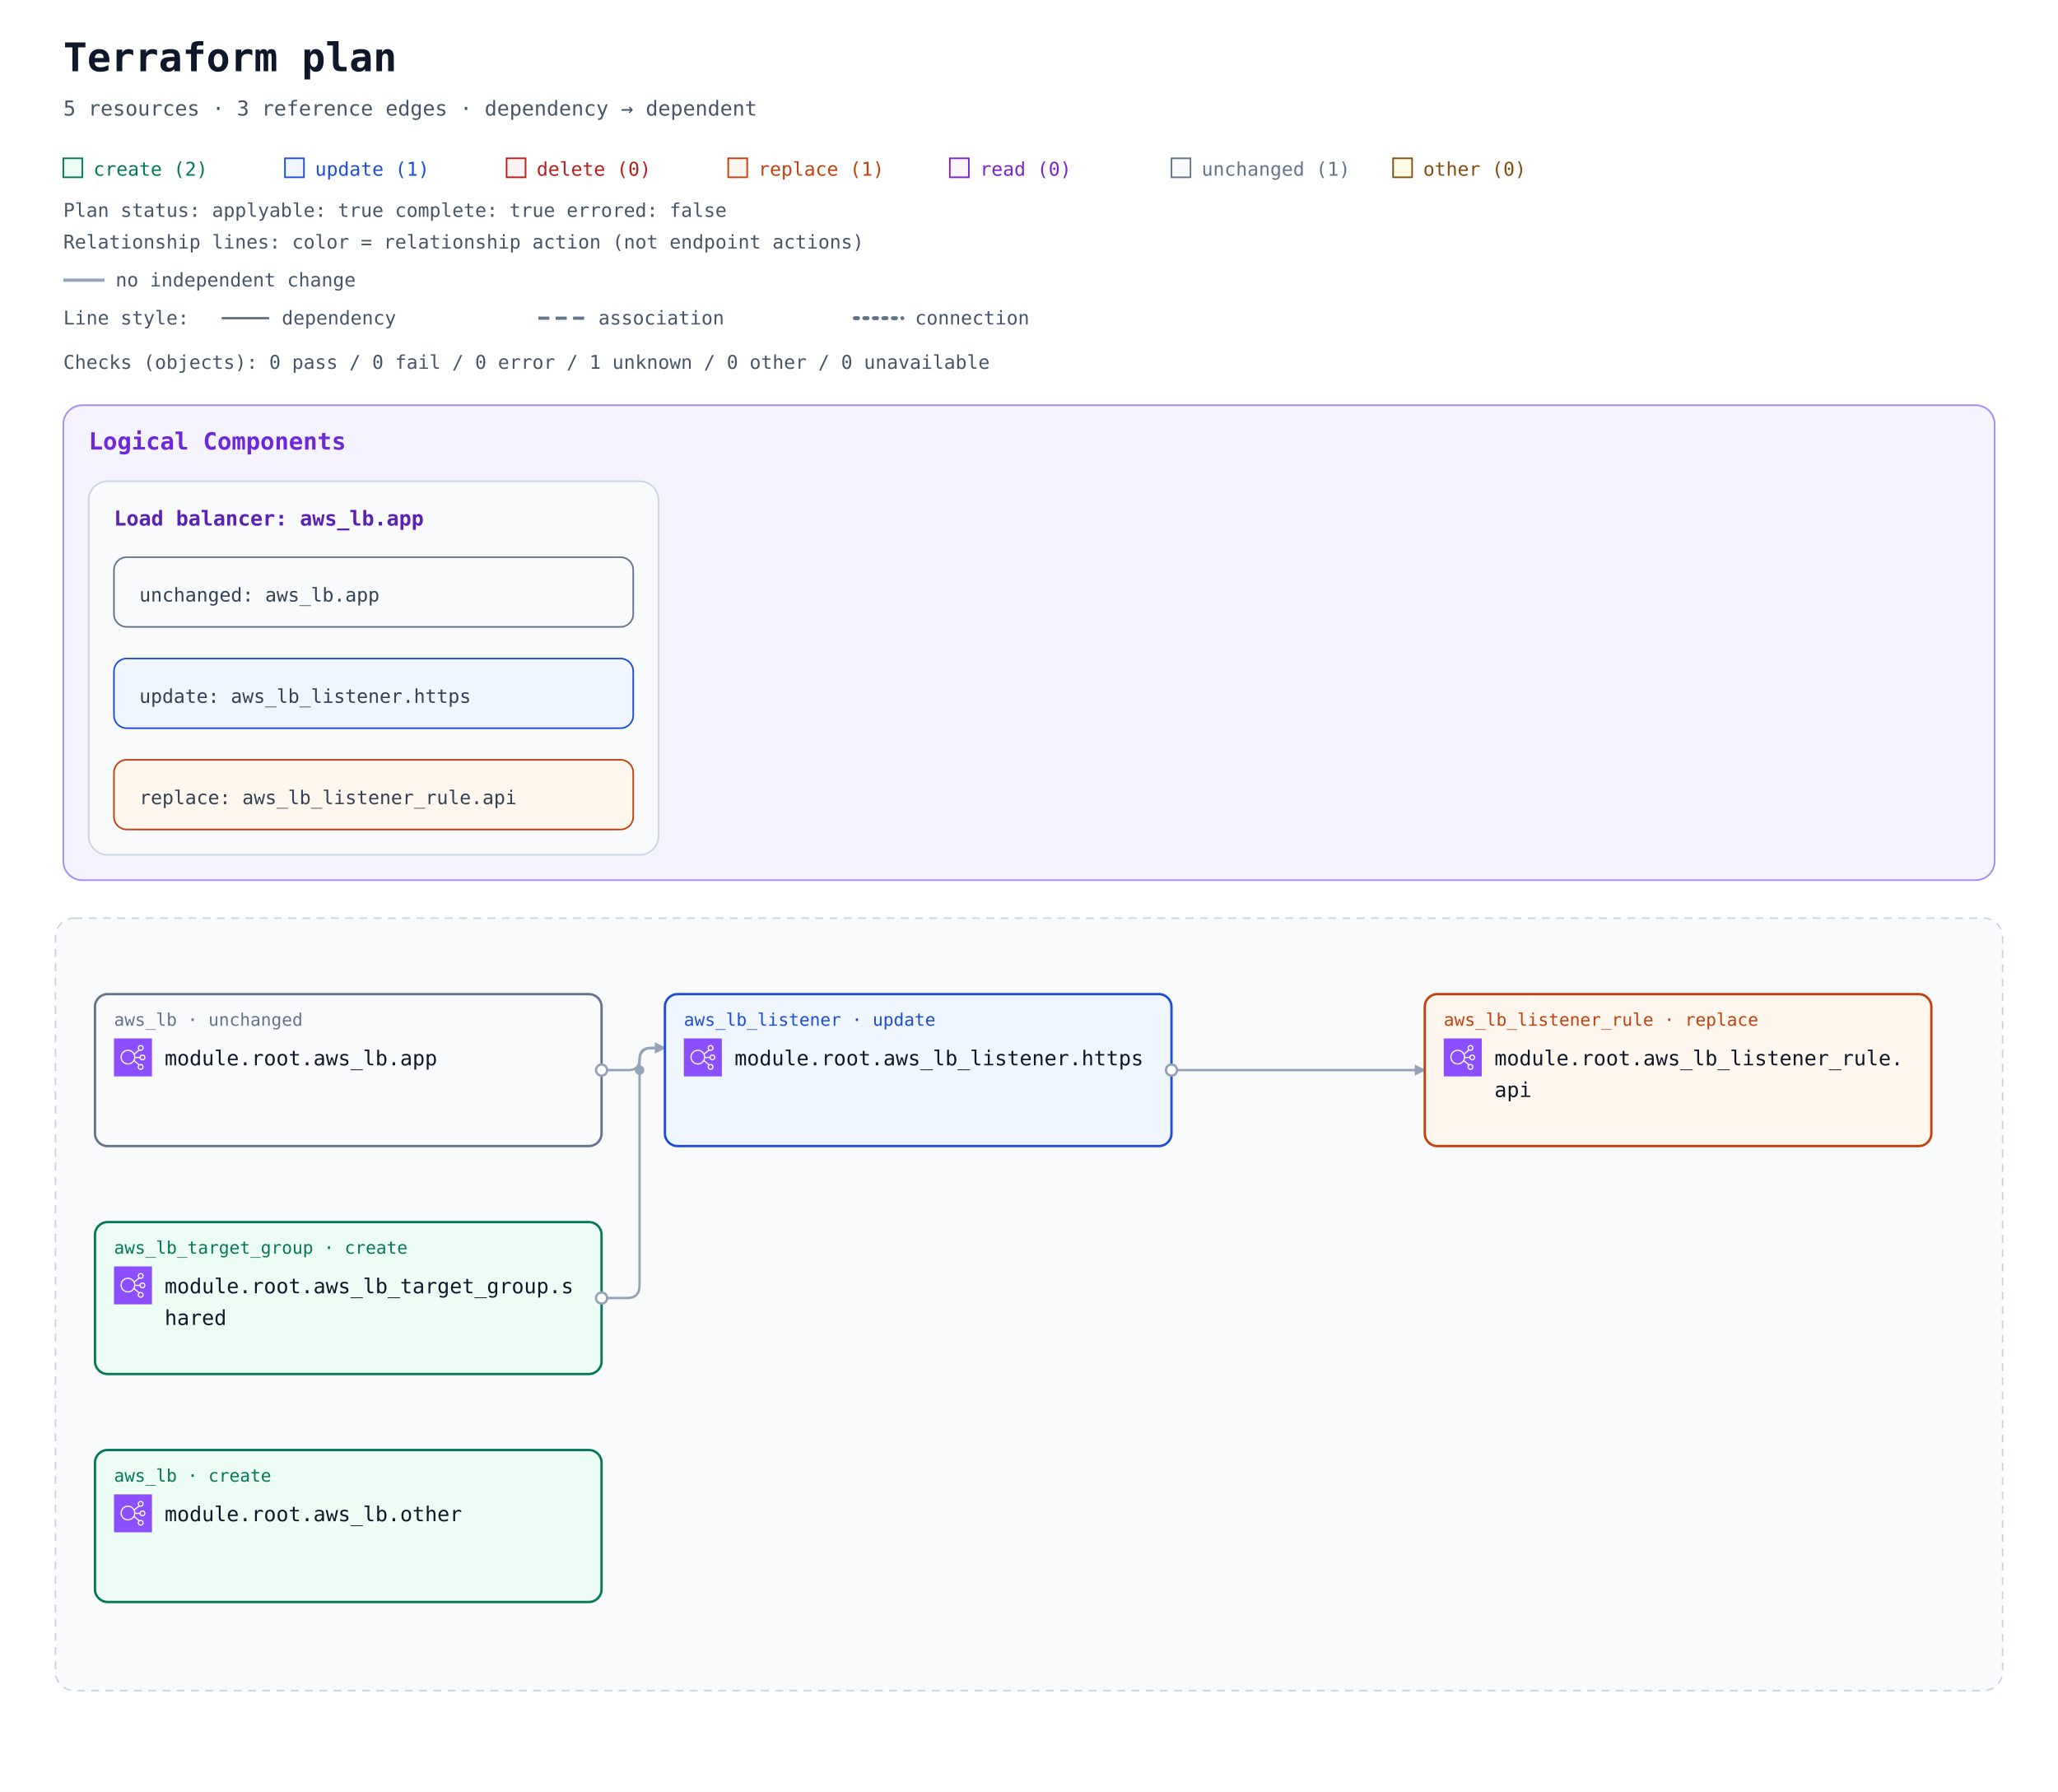
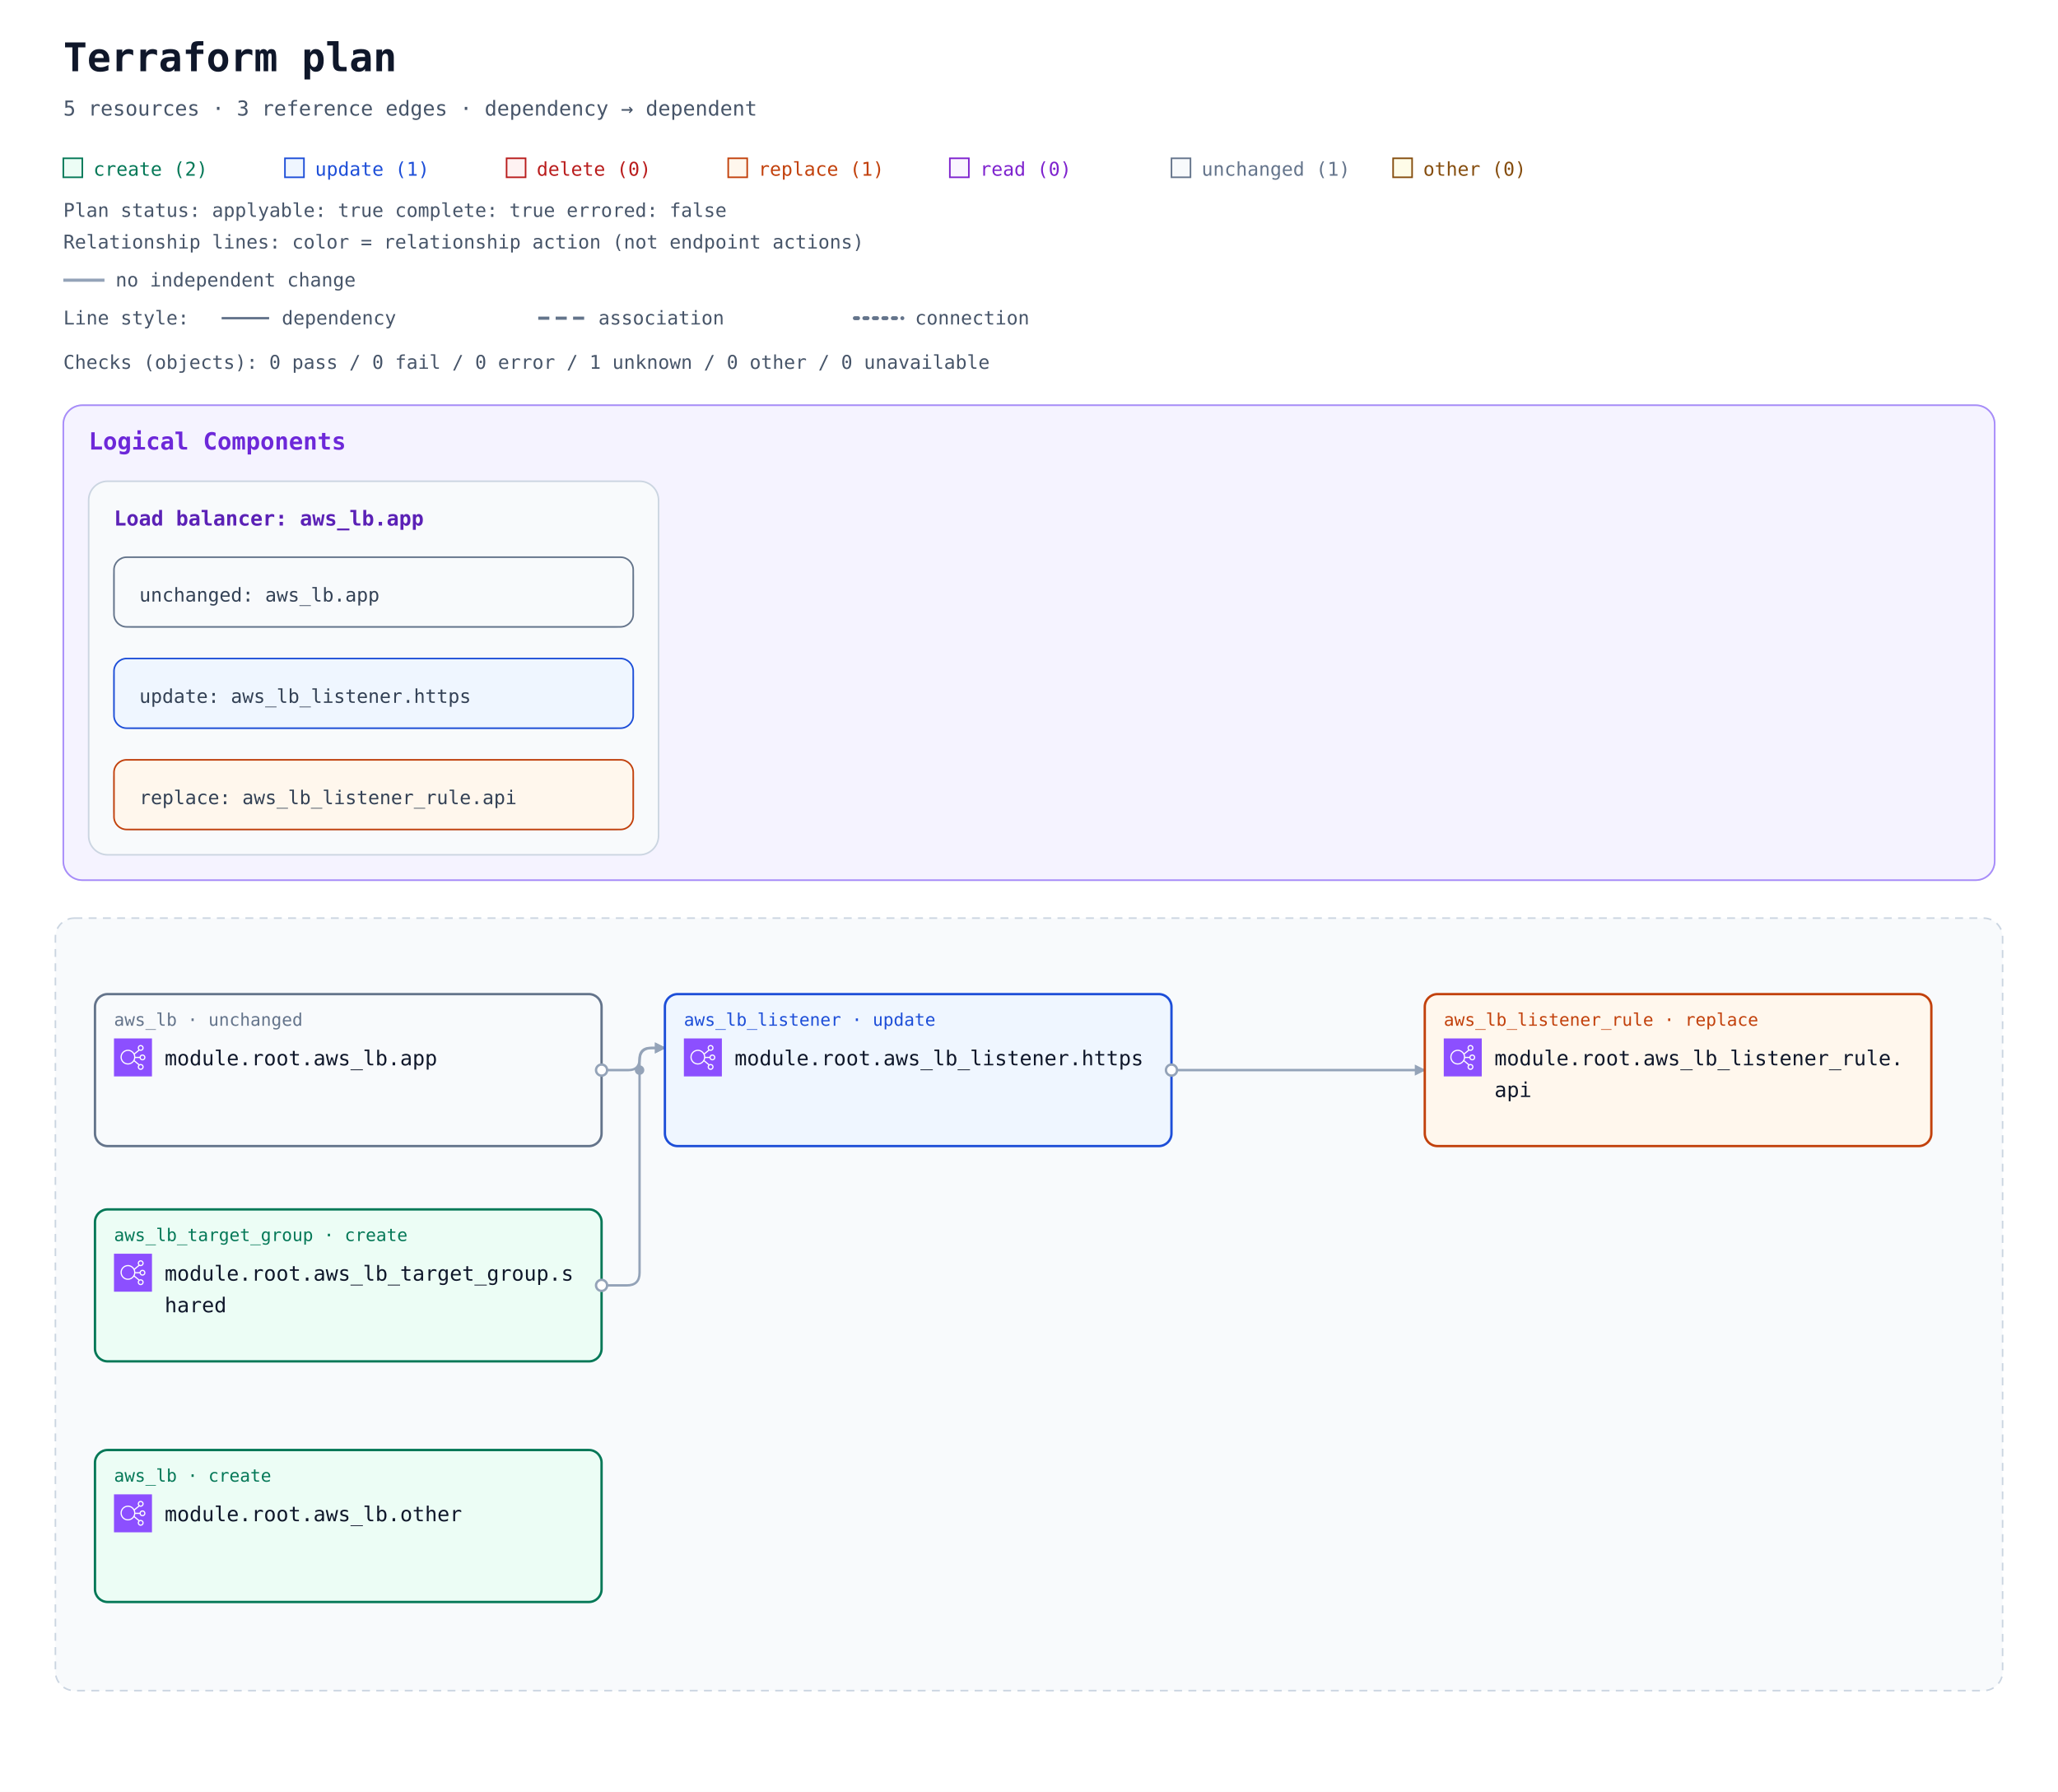
<svg xmlns="http://www.w3.org/2000/svg" width="1300" height="1132" viewBox="0 0 1300 1132" role="img" aria-labelledby="title description">
  <defs>
    <marker id="arrow" viewBox="0 0 10 10" refX="9" refY="5" markerWidth="7" markerHeight="7" markerUnits="userSpaceOnUse" orient="auto-start-reverse">
      <path d="M 0 0 L 10 5 L 0 10 z" fill="#94a3b8" />
    </marker>
    <symbol id="planorama-icon-aws-elb" viewBox="0 0 64 64">
      <g>
        <g id="planorama-icon-aws-elb-local-49636f6e2d4172636869746563747572652f34382f417263685f456c61737469632d4c6f61642d42616c616e63696e675f3438" stroke="none" stroke-width="1" fill="none" fill-rule="evenodd">
          <g id="planorama-icon-aws-elb-local-49636f6e2d4172636869746563747572652d42472f34382f4e6574776f726b696e672d436f6e74656e742d44656c6976657279" fill="#8C4FFF">
            <rect id="planorama-icon-aws-elb-local-52656374616e676c65" x="0" y="0" width="64" height="64" />
          </g>
          <path d="M23.5,42 C17.71,42 13,37.29 13,31.5 C13,25.71 17.71,21 23.5,21 C29.29,21 34,25.71 34,31.5 C34,37.29 29.29,42 23.5,42 M48,48 C48,49.654 46.654,51 45,51 C43.346,51 42,49.654 42,48 C42,46.346 43.346,45 45,45 C46.654,45 48,46.346 48,48 M45,13 C46.654,13 48,14.346 48,16 C48,17.654 46.654,19 45,19 C43.346,19 42,17.654 42,16 C42,14.346 43.346,13 45,13 M48,29 C49.654,29 51,30.346 51,32 C51,33.654 49.654,35 48,35 C46.346,35 45,33.654 45,32 C45,30.346 46.346,29 48,29 M35.901,33 L43.102,33 C43.565,35.279 45.586,37 48,37 C50.757,37 53,34.757 53,32 C53,29.243 50.757,27 48,27 C45.586,27 43.565,28.721 43.102,31 L35.975,31 C35.916,29.541 35.614,28.146 35.096,26.856 L42.799,20.467 C43.466,20.797 44.206,21 45,21 C47.757,21 50,18.757 50,16 C50,13.243 47.757,11 45,11 C42.243,11 40,13.243 40,16 C40,17.224 40.459,18.331 41.191,19.201 L34.172,25.024 C31.977,21.42 28.021,19 23.5,19 C16.607,19 11,24.607 11,31.5 C11,38.393 16.607,44 23.5,44 C27.743,44 31.493,41.871 33.754,38.629 L41.191,44.799 C40.459,45.669 40,46.776 40,48 C40,50.757 42.243,53 45,53 C47.757,53 50,50.757 50,48 C50,45.243 47.757,43 45,43 C44.206,43 43.466,43.203 42.799,43.533 L34.77,36.873 C35.344,35.673 35.736,34.373 35.901,33" id="planorama-icon-aws-elb-local-456c61737469632d4c6f61642d42616c616e63696e675f49636f6e5f34385f5371756964" fill="#FFFFFF" />
        </g>
      </g>
    </symbol>
  </defs>
  <rect width="100%" height="100%" fill="#ffffff" />
  <g font-family="ui-monospace, SFMono-Regular, Consolas, monospace">
    <text x="40" y="45" font-size="25" font-weight="700" fill="#0f172a">Terraform plan</text>
    <text x="40" y="73" font-size="13" fill="#475569">5 resources · 3 reference edges · dependency → dependent</text>
    <rect x="40" y="100" width="12" height="12" fill="#ecfdf5" stroke="#047857" />
    <text x="59" y="111" font-size="12" fill="#047857">create (2)</text>
    <rect x="180" y="100" width="12" height="12" fill="#eff6ff" stroke="#1d4ed8" />
    <text x="199" y="111" font-size="12" fill="#1d4ed8">update (1)</text>
    <rect x="320" y="100" width="12" height="12" fill="#fef2f2" stroke="#b91c1c" />
    <text x="339" y="111" font-size="12" fill="#b91c1c">delete (0)</text>
    <rect x="460" y="100" width="12" height="12" fill="#fff7ed" stroke="#c2410c" />
    <text x="479" y="111" font-size="12" fill="#c2410c">replace (1)</text>
    <rect x="600" y="100" width="12" height="12" fill="#faf5ff" stroke="#7e22ce" />
    <text x="619" y="111" font-size="12" fill="#7e22ce">read (0)</text>
    <rect x="740" y="100" width="12" height="12" fill="#f8fafc" stroke="#64748b" />
    <text x="759" y="111" font-size="12" fill="#64748b">unchanged (1)</text>
    <rect x="880" y="100" width="12" height="12" fill="#fefce8" stroke="#854d0e" />
    <text x="899" y="111" font-size="12" fill="#854d0e">other (0)</text>
    <g id="plan-status" data-plan-applyable="true" data-plan-complete="true" data-plan-errored="false">
      <text x="40" y="137" font-size="12" fill="#475569">Plan status: applyable: true complete: true errored: false</text>
    </g>
    <g id="relationship-legend" font-size="12" fill="#475569">
      <text x="40" y="157">Relationship lines: color = relationship action (not endpoint actions)</text>
      <path d="M 40 177 H 66" stroke="#94a3b8" stroke-width="2" />
      <text x="73" y="181">no independent change</text>
      <text x="40" y="205">Line style:</text>
      <path d="M 140 201 H 170" stroke="#64748b" stroke-width="1.5" />
      <text x="178" y="205">dependency</text>
      <path d="M 340 201 H 370" stroke="#64748b" stroke-width="2" stroke-dasharray="7 4" />
      <text x="378" y="205">association</text>
      <path d="M 540 201 H 570" stroke="#64748b" stroke-width="2.5" stroke-dasharray="2 4" stroke-linecap="round" />
      <text x="578" y="205">connection</text>
    </g>
    <g transform="translate(0 72)">
      <g id="plan-checks">
        <text x="40" y="161" font-size="12" fill="#475569">Checks (objects): 0 pass / 0 fail / 0 error / 1 unknown / 0 other / 0 unavailable</text>
      </g>
      <g transform="translate(0 24)">
        <g data-annotation-area="true">
          <g data-annotation-card="true" transform="translate(40 160)">
            <rect width="1220" height="300" rx="12" fill="#f8fafc" stroke="#cbd5e1" />
            <g data-annotation-section="Logical Components">
              <rect width="1220" height="300" rx="12" fill="#f5f3ff" stroke="#a78bfa" />
              <text x="16" y="28" font-size="15" font-weight="700" fill="#6d28d9">Logical Components</text>
              <g data-annotation-card="true" transform="translate(16 48)">
                <rect width="360" height="236" rx="12" fill="#f8fafc" stroke="#cbd5e1" />
                <g id="architecture-73796e7468657469633a36633666363136343566363236313663363136653633363537322d3631373737333566366336323265363137303730" data-architecture-id="synthetic:6c6f61645f62616c616e636572-6177735f6c622e617070" data-entity-kind="synthetic" data-component-id="logical:load_balancer:aws_lb.app" data-component-kind="load_balancer">
                  <text x="16" y="28" font-size="13" font-weight="700" fill="#5b21b6">Load balancer: aws_lb.app</text>
                  <g data-annotation-card="true" transform="translate(16 48)">
                    <rect width="328" height="44" rx="12" fill="#f8fafc" stroke="#cbd5e1" />
                    <a href="#resource-6177735f6c622e617070-current" data-source-address="aws_lb.app">
                      <rect width="328" height="44" rx="8" fill="#f8fafc" stroke="#64748b" />
                      <text font-size="12" fill="#334155">
                        <tspan x="16" y="28" xml:space="preserve">unchanged: aws_lb.app</tspan>
                      </text>
                    </a>
                  </g>
                  <g data-annotation-card="true" transform="translate(16 112)">
                    <rect width="328" height="44" rx="12" fill="#f8fafc" stroke="#cbd5e1" />
                    <a href="#resource-6177735f6c625f6c697374656e65722e6874747073-current" data-source-address="aws_lb_listener.https">
                      <rect width="328" height="44" rx="8" fill="#eff6ff" stroke="#1d4ed8" />
                      <text font-size="12" fill="#334155">
                        <tspan x="16" y="28" xml:space="preserve">update: aws_lb_listener.https</tspan>
                      </text>
                    </a>
                  </g>
                  <g data-annotation-card="true" transform="translate(16 176)">
                    <rect width="328" height="44" rx="12" fill="#f8fafc" stroke="#cbd5e1" />
                    <a href="#resource-6177735f6c625f6c697374656e65725f72756c652e617069-current" data-source-address="aws_lb_listener_rule.api" data-action-reason="replace_because_cannot_update" data-replace-paths="[[&quot;listener_arn&quot;]]">
                      <rect width="328" height="44" rx="8" fill="#fff7ed" stroke="#c2410c" />
                      <text font-size="12" fill="#334155">
                        <tspan x="16" y="28" xml:space="preserve">replace: aws_lb_listener_rule.api</tspan>
                      </text>
                    </a>
                  </g>
                </g>
              </g>
            </g>
          </g>
        </g>
        <g data-architecture="true" transform="translate(0 324)">
          <rect x="35" y="160" width="1230" height="488" rx="12" fill="#f8fafc" stroke="#cbd5e1" stroke-dasharray="5 4" />
          <text x="52" y="185" font-size="13" font-weight="700" fill="#475569" />
          <path d="M 380 256 L 397 256 Q 404 256 404 249 L 404 249 Q 404 242 411 242 L 420 242 " data-edge-kind="dependency" data-directionality="directed" data-source="resource-6177735f6c622e617070-current" data-target="resource-6177735f6c625f6c697374656e65722e6874747073-current" fill="none" stroke="#94a3b8" stroke-width="1.5" stroke-linejoin="round" marker-end="url(#arrow)" />
          <path d="M 740 256 L 900 256 " data-edge-kind="dependency" data-directionality="directed" data-source="resource-6177735f6c625f6c697374656e65722e6874747073-current" data-target="resource-6177735f6c625f6c697374656e65725f72756c652e617069-current" fill="none" stroke="#94a3b8" stroke-width="1.5" stroke-linejoin="round" marker-end="url(#arrow)" />
-           <path d="M 380 400 L 396 400 Q 404 400 404 392 L 404 250 Q 404 242 412 242 L 420 242 " data-edge-kind="dependency" data-directionality="directed" data-source="resource-6177735f6c625f7461726765745f67726f75702e736861726564-current" data-target="resource-6177735f6c625f6c697374656e65722e6874747073-current" fill="none" stroke="#94a3b8" stroke-width="1.5" stroke-linejoin="round" marker-end="url(#arrow)" />
+           <path d="M 380 392 L 396 392 Q 404 392 404 384 L 404 250 Q 404 242 412 242 L 420 242 " data-edge-kind="dependency" data-directionality="directed" data-source="resource-6177735f6c625f7461726765745f67726f75702e736861726564-current" data-target="resource-6177735f6c625f6c697374656e65722e6874747073-current" fill="none" stroke="#94a3b8" stroke-width="1.5" stroke-linejoin="round" marker-end="url(#arrow)" />
          <circle cx="404" cy="256" r="3" fill="#94a3b8" />
          <g id="resource-6177735f6c622e617070-current" data-architecture-id="terraform:6177735f6c622e617070-current" data-qualified-address="module.root.aws_lb.app" data-terraform-address="aws_lb.app" data-component-id="logical:load_balancer:aws_lb.app">
            <rect x="60" y="208" width="320" height="96" rx="8" fill="#f8fafc" stroke="#64748b" stroke-width="1.5" data-mode="managed" />
            <text x="72" y="228" font-size="11" fill="#64748b">aws_lb · unchanged</text>
            <use href="#planorama-icon-aws-elb" x="72" y="236" width="24" height="24" aria-hidden="true" />
            <text x="104" y="253" font-size="13" fill="#0f172a">module.root.aws_lb.app</text>
          </g>
          <g id="resource-6177735f6c622e6f74686572-current" data-architecture-id="terraform:6177735f6c622e6f74686572-current" data-qualified-address="module.root.aws_lb.other" data-terraform-address="aws_lb.other">
            <rect x="60" y="496" width="320" height="96" rx="8" fill="#ecfdf5" stroke="#047857" stroke-width="1.5" data-mode="managed" />
            <text x="72" y="516" font-size="11" fill="#047857">aws_lb · create</text>
            <use href="#planorama-icon-aws-elb" x="72" y="524" width="24" height="24" aria-hidden="true" />
            <text x="104" y="541" font-size="13" fill="#0f172a">module.root.aws_lb.other</text>
          </g>
          <g id="resource-6177735f6c625f6c697374656e65722e6874747073-current" data-architecture-id="terraform:6177735f6c625f6c697374656e65722e6874747073-current" data-qualified-address="module.root.aws_lb_listener.https" data-terraform-address="aws_lb_listener.https" data-component-id="logical:load_balancer:aws_lb.app">
            <rect x="420" y="208" width="320" height="96" rx="8" fill="#eff6ff" stroke="#1d4ed8" stroke-width="1.5" data-mode="managed" />
            <text x="432" y="228" font-size="11" fill="#1d4ed8">aws_lb_listener · update</text>
            <use href="#planorama-icon-aws-elb" x="432" y="236" width="24" height="24" aria-hidden="true" />
            <text x="464" y="253" font-size="13" fill="#0f172a">module.root.aws_lb_listener.https</text>
          </g>
          <g id="resource-6177735f6c625f6c697374656e65725f72756c652e617069-current" data-architecture-id="terraform:6177735f6c625f6c697374656e65725f72756c652e617069-current" data-qualified-address="module.root.aws_lb_listener_rule.api" data-terraform-address="aws_lb_listener_rule.api" data-previous-address="aws_lb_listener_rule.old" data-action-reason="replace_because_cannot_update" data-replace-paths="[[&quot;listener_arn&quot;]]" data-component-id="logical:load_balancer:aws_lb.app">
            <rect x="900" y="208" width="320" height="96" rx="8" fill="#fff7ed" stroke="#c2410c" stroke-width="1.5" data-mode="managed" />
            <text x="912" y="228" font-size="11" fill="#c2410c">aws_lb_listener_rule · replace</text>
            <use href="#planorama-icon-aws-elb" x="912" y="236" width="24" height="24" aria-hidden="true" />
            <text x="944" y="253" font-size="13" fill="#0f172a">module.root.aws_lb_listener_rule.</text>
            <text x="944" y="273" font-size="13" fill="#0f172a">api</text>
            <text x="912" y="292" font-size="10" fill="#64748b" data-role="policy" />
          </g>
          <g id="resource-6177735f6c625f7461726765745f67726f75702e736861726564-current" data-architecture-id="terraform:6177735f6c625f7461726765745f67726f75702e736861726564-current" data-qualified-address="module.root.aws_lb_target_group.shared" data-terraform-address="aws_lb_target_group.shared">
-             <rect x="60" y="352" width="320" height="96" rx="8" fill="#ecfdf5" stroke="#047857" stroke-width="1.5" data-mode="managed" />
-             <text x="72" y="372" font-size="11" fill="#047857">aws_lb_target_group · create</text>
-             <use href="#planorama-icon-aws-elb" x="72" y="380" width="24" height="24" aria-hidden="true" />
-             <text x="104" y="397" font-size="13" fill="#0f172a">module.root.aws_lb_target_group.s</text>
-             <text x="104" y="417" font-size="13" fill="#0f172a">hared</text>
-             <text x="72" y="436" font-size="10" fill="#64748b" data-role="controller" />
+             <rect x="60" y="344" width="320" height="96" rx="8" fill="#ecfdf5" stroke="#047857" stroke-width="1.5" data-mode="managed" />
+             <text x="72" y="364" font-size="11" fill="#047857">aws_lb_target_group · create</text>
+             <use href="#planorama-icon-aws-elb" x="72" y="372" width="24" height="24" aria-hidden="true" />
+             <text x="104" y="389" font-size="13" fill="#0f172a">module.root.aws_lb_target_group.s</text>
+             <text x="104" y="409" font-size="13" fill="#0f172a">hared</text>
+             <text x="72" y="428" font-size="10" fill="#64748b" data-role="controller" />
          </g>
          <g data-endpoints="true" data-source="resource-6177735f6c622e617070-current" data-target="resource-6177735f6c625f6c697374656e65722e6874747073-current" aria-hidden="true">
            <circle data-endpoint="source" cx="380" cy="256" r="3.5" fill="#ffffff" stroke="#94a3b8" stroke-width="1.5" />
          </g>
          <g data-endpoints="true" data-source="resource-6177735f6c625f6c697374656e65722e6874747073-current" data-target="resource-6177735f6c625f6c697374656e65725f72756c652e617069-current" aria-hidden="true">
            <circle data-endpoint="source" cx="740" cy="256" r="3.5" fill="#ffffff" stroke="#94a3b8" stroke-width="1.5" />
          </g>
          <g data-endpoints="true" data-source="resource-6177735f6c625f7461726765745f67726f75702e736861726564-current" data-target="resource-6177735f6c625f6c697374656e65722e6874747073-current" aria-hidden="true">
-             <circle data-endpoint="source" cx="380" cy="400" r="3.5" fill="#ffffff" stroke="#94a3b8" stroke-width="1.5" />
+             <circle data-endpoint="source" cx="380" cy="392" r="3.5" fill="#ffffff" stroke="#94a3b8" stroke-width="1.5" />
          </g>
        </g>
      </g>
    </g>
  </g>
</svg>
